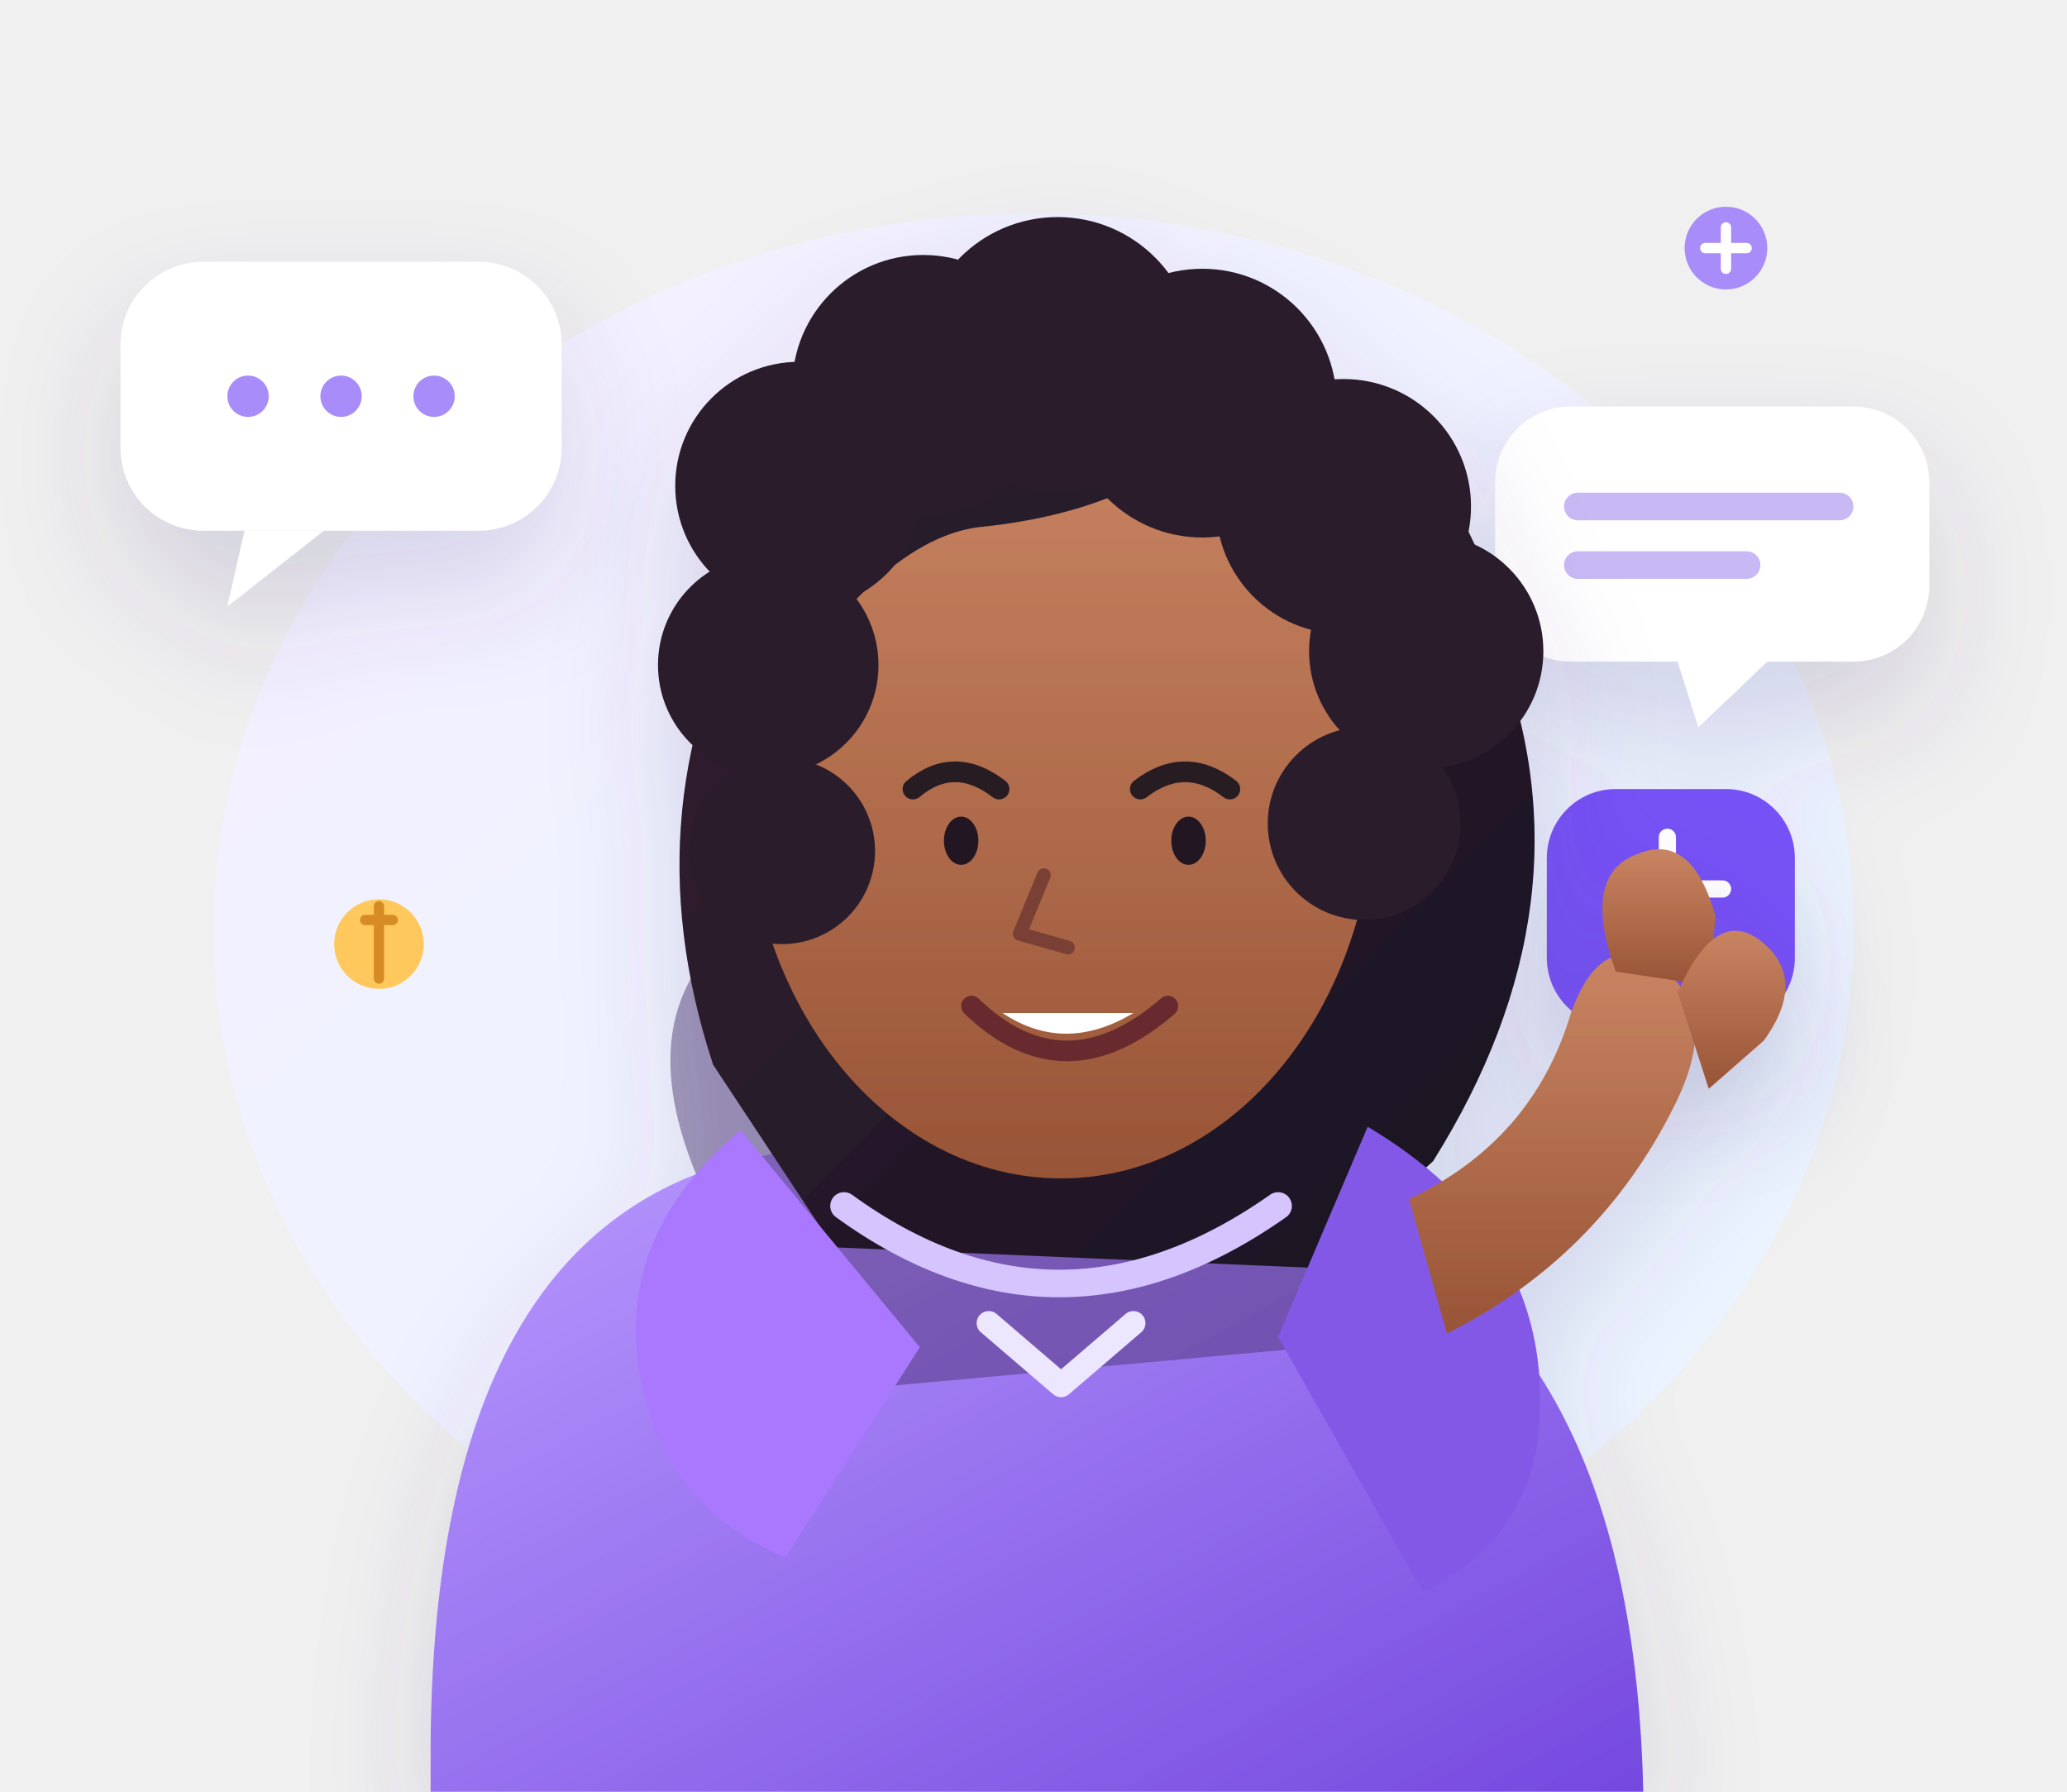
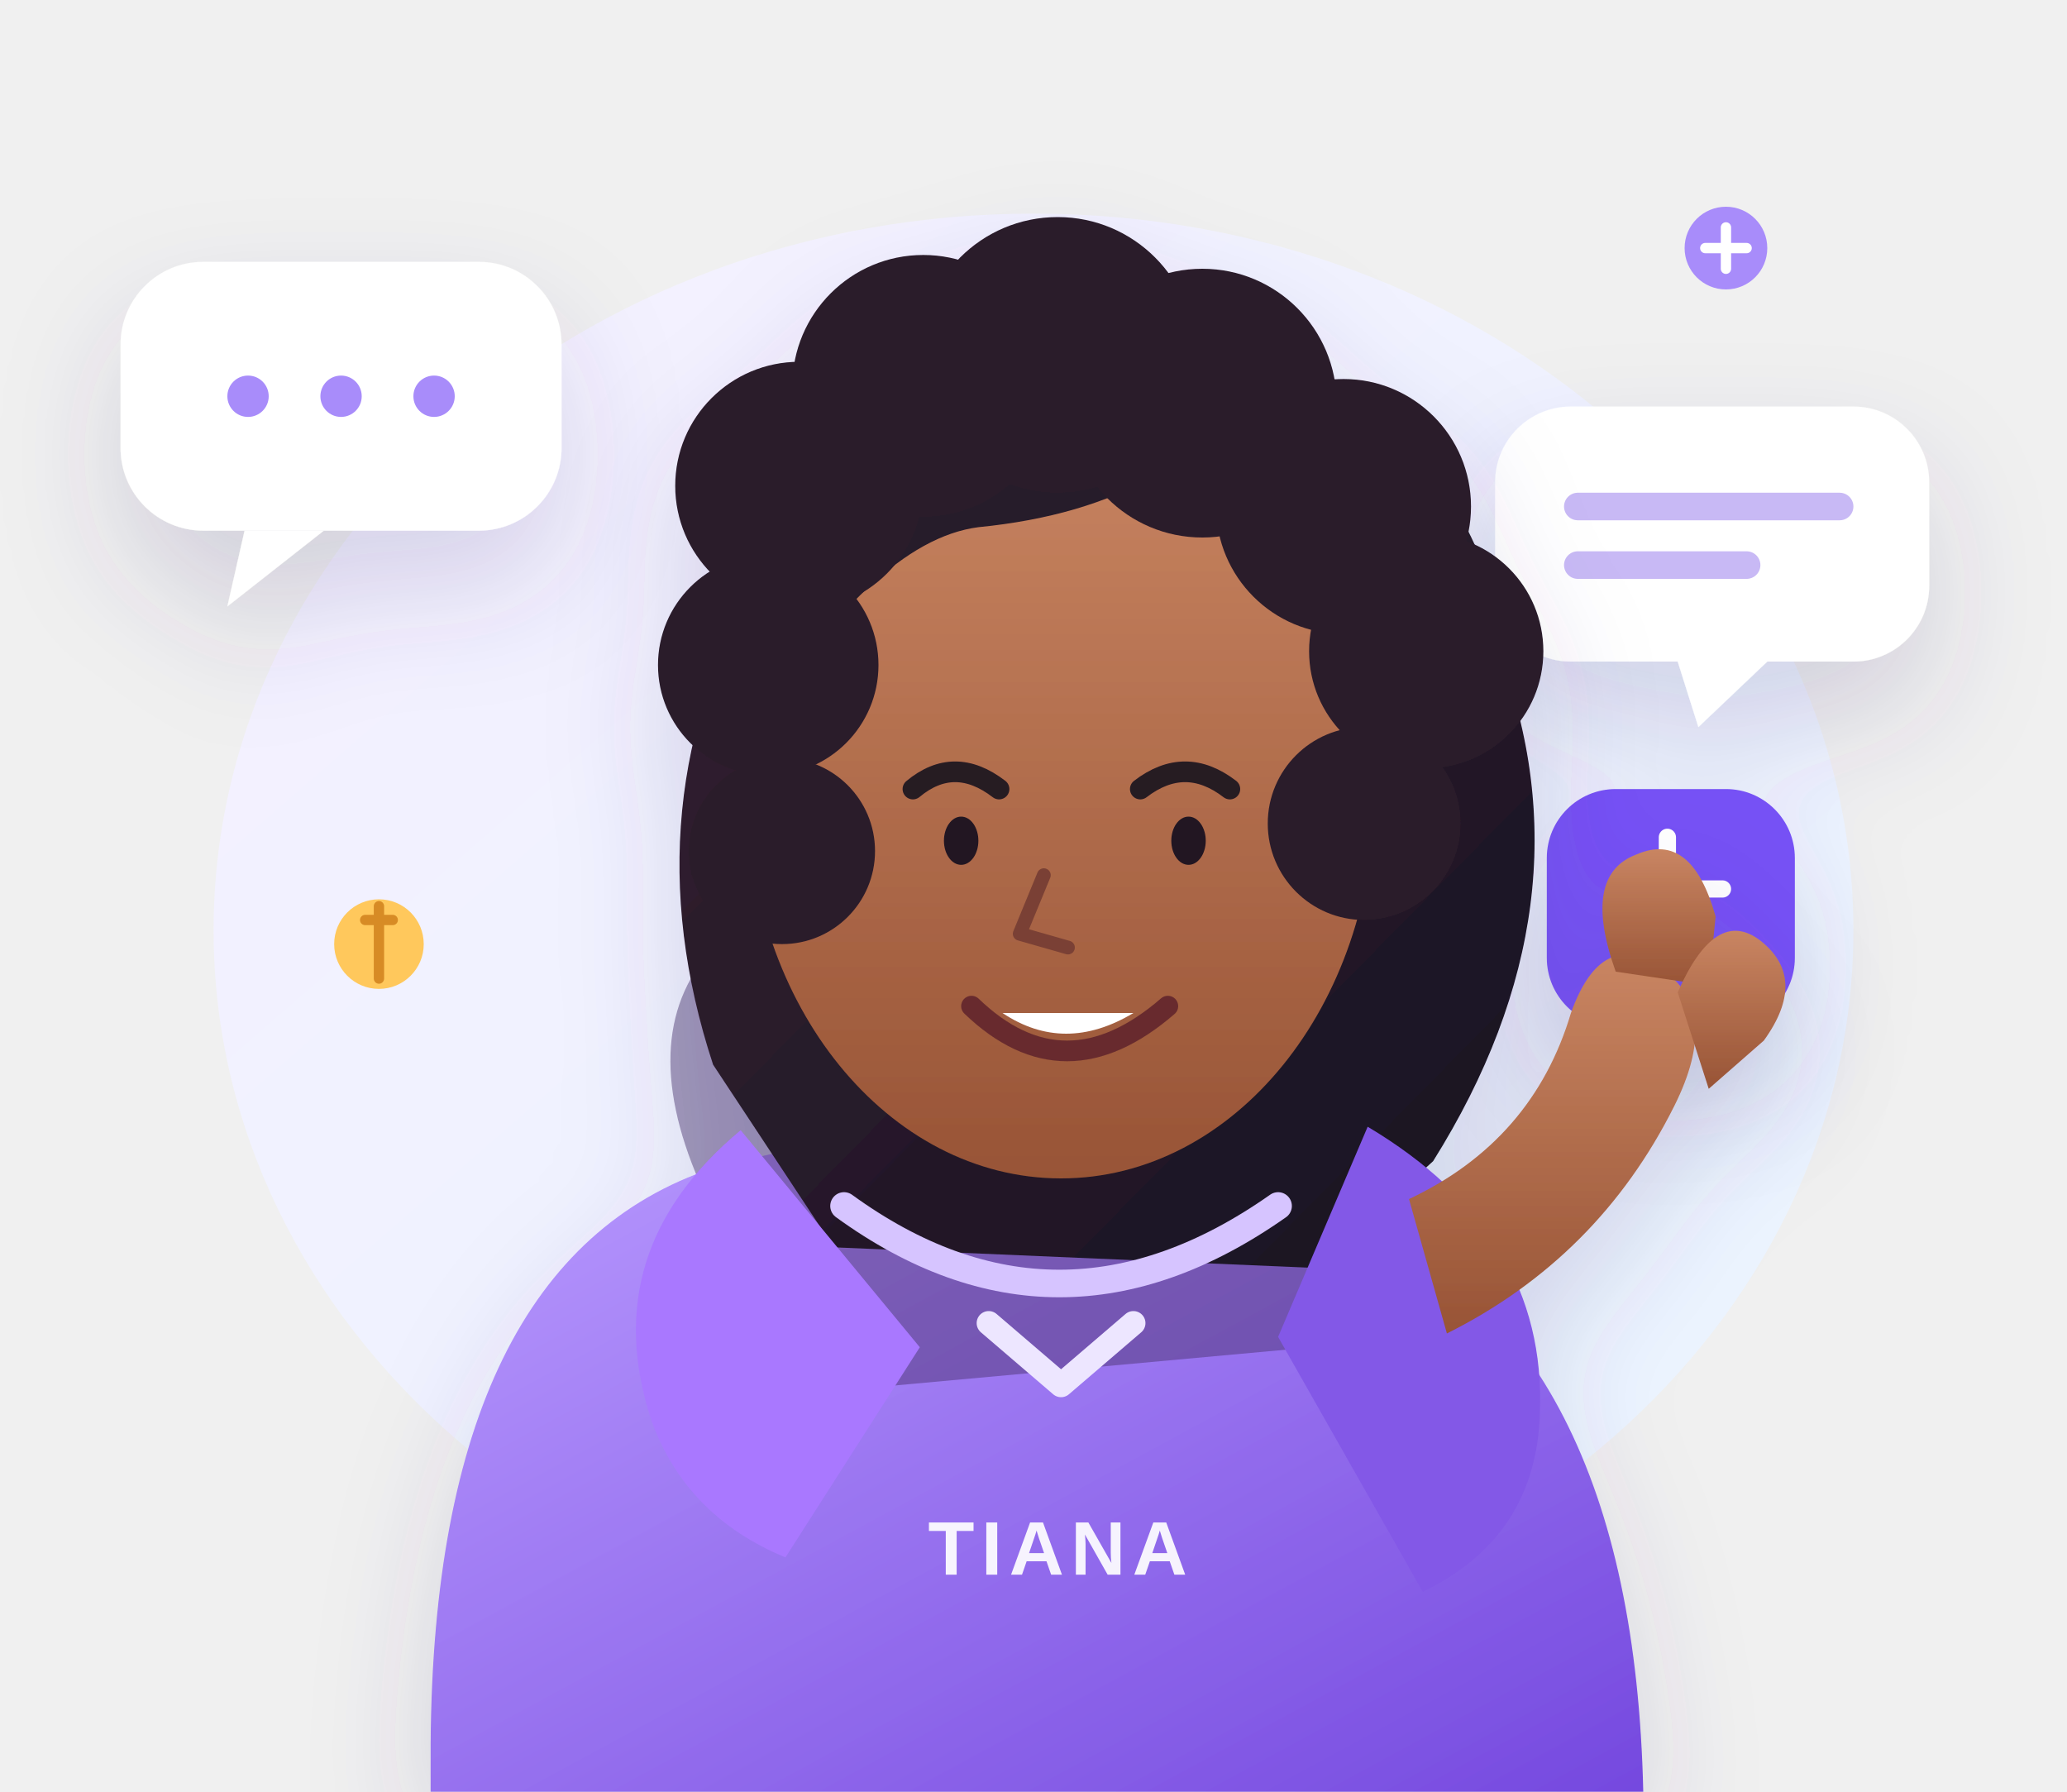
<svg xmlns="http://www.w3.org/2000/svg" viewBox="0 0 600 520" role="img" aria-label="Friendly Black woman student AI money coach in a lavender hoodie">
  <defs>
    <linearGradient id="bg" x1="0" y1="0" x2="1" y2="1">
      <stop stop-color="#F5F0FF" />
      <stop offset="1" stop-color="#EAF5FF" />
    </linearGradient>
    <linearGradient id="hoodie" x1="0" y1="0" x2="1" y2="1">
      <stop stop-color="#B99AFF" />
      <stop offset="1" stop-color="#7549DF" />
    </linearGradient>
    <linearGradient id="skin" x1="0" y1="0" x2="0" y2="1">
      <stop stop-color="#C98562" />
      <stop offset="1" stop-color="#985436" />
    </linearGradient>
    <linearGradient id="hair" x1="0" y1="0" x2="1" y2="1">
      <stop stop-color="#362131" />
      <stop offset="1" stop-color="#171322" />
    </linearGradient>
    <filter id="shadow" x="-30%" y="-30%" width="160%" height="170%">
      <feDropShadow dx="0" dy="17" stdDeviation="17" flood-color="#50357F" flood-opacity=".17" />
    </filter>
  </defs>
  <ellipse cx="300" cy="270" rx="238" ry="208" fill="url(#bg)" />
  <g filter="url(#shadow)">
    <rect x="35" y="76" width="128" height="78" rx="24" fill="#FFFFFF" />
    <path d="M71 154l-5 22 28-22" fill="#FFFFFF" />
    <circle cx="72" cy="115" r="6" fill="#A88CFA" />
    <circle cx="99" cy="115" r="6" fill="#A88CFA" />
    <circle cx="126" cy="115" r="6" fill="#A88CFA" />
    <rect x="434" y="118" width="126" height="74" rx="22" fill="#FFFFFF" />
    <path d="M487 192l6 19 20-19" fill="#FFFFFF" />
    <path d="M458 147h76M458 164h49" stroke="#C8B9F5" stroke-width="8" stroke-linecap="round" />
    <rect x="449" y="229" width="72" height="69" rx="20" fill="#7651F5" />
    <path d="M469 258h31M484 243v30" stroke="#FFFFFF" stroke-width="5" stroke-linecap="round" />
  </g>
  <g filter="url(#shadow)">
    <path d="M125 506Q126 366 207 339Q294 315 391 352Q474 387 477 520H125Z" fill="url(#hoodie)" />
    <path d="M203 343q-19-44 5-69 37-48 102-39 72 9 95 80l-24 76-153 14z" fill="#49306F" opacity=".48" />
    <path d="M207 309q-25-76 14-143 33-55 105-53 80 0 109 76 28 73-19 148l-34 31-140-6z" fill="url(#hair)" />
    <ellipse cx="308" cy="230" rx="91" ry="112" fill="url(#skin)" />
    <path d="M217 216q-8-109 94-123 96-4 124 83-45-34-68-71-22 42-83 48-31 4-67 63z" fill="#251A2A" />
    <g fill="#2B1B2A">
      <circle cx="232" cy="141" r="36" />
      <circle cx="268" cy="112" r="38" />
      <circle cx="307" cy="103" r="40" />
      <circle cx="349" cy="117" r="39" />
      <circle cx="390" cy="147" r="37" />
      <circle cx="414" cy="189" r="34" />
      <circle cx="223" cy="193" r="32" />
      <circle cx="227" cy="247" r="27" />
      <circle cx="396" cy="239" r="28" />
    </g>
    <path d="M265 229q12-10 25 0M331 229q13-10 26 0" stroke="#281A24" stroke-width="6" fill="none" stroke-linecap="round" />
    <ellipse cx="279" cy="244" rx="5" ry="7" fill="#221723" />
    <ellipse cx="345" cy="244" rx="5" ry="7" fill="#221723" />
    <path d="M303 254l-7 17 14 4" stroke="#7A4134" stroke-width="4" fill="none" stroke-linecap="round" stroke-linejoin="round" />
    <path d="M282 292q27 26 57 0" stroke="#682C2D" stroke-width="6" fill="none" stroke-linecap="round" />
    <path d="M291 294q18 12 38 0" fill="#FFFFFF" />
    <path d="M215 328q-42 35-26 84 10 28 39 40l39-61z" fill="#A978FF" />
    <path d="M397 327q52 31 50 83-1 36-34 52l-42-74z" fill="#8358E7" />
    <path d="M409 348q36-17 47-54 9-25 26-13 18 12 4 40-22 44-66 66" fill="url(#skin)" />
    <path d="M469 282q-10-28 6-34 16-7 23 18l-2 20" fill="url(#skin)" />
    <path d="M487 288q11-25 24-15 14 11 1 29l-16 14" fill="url(#skin)" />
    <path d="M245 350q62 45 126 0" fill="none" stroke="#D6C4FF" stroke-width="8" stroke-linecap="round" />
    <path d="M287 384l21 18 21-18" fill="none" stroke="#EDE6FF" stroke-width="7" stroke-linecap="round" stroke-linejoin="round" />
+     <text x="307" y="457" text-anchor="middle" font-family="Arial,sans-serif" font-size="22" font-weight="800" letter-spacing="2" fill="#FFFFFF" opacity=".92">TIANA</text>
  </g>
  <circle cx="110" cy="274" r="13" fill="#FFC85C" />
  <path d="M106 267h8M110 263v21" stroke="#D78B25" stroke-width="3" stroke-linecap="round" />
  <circle cx="501" cy="72" r="12" fill="#A88CFA" />
  <path d="M495 72h12M501 66v12" stroke="#fff" stroke-width="3" stroke-linecap="round" />
</svg>
